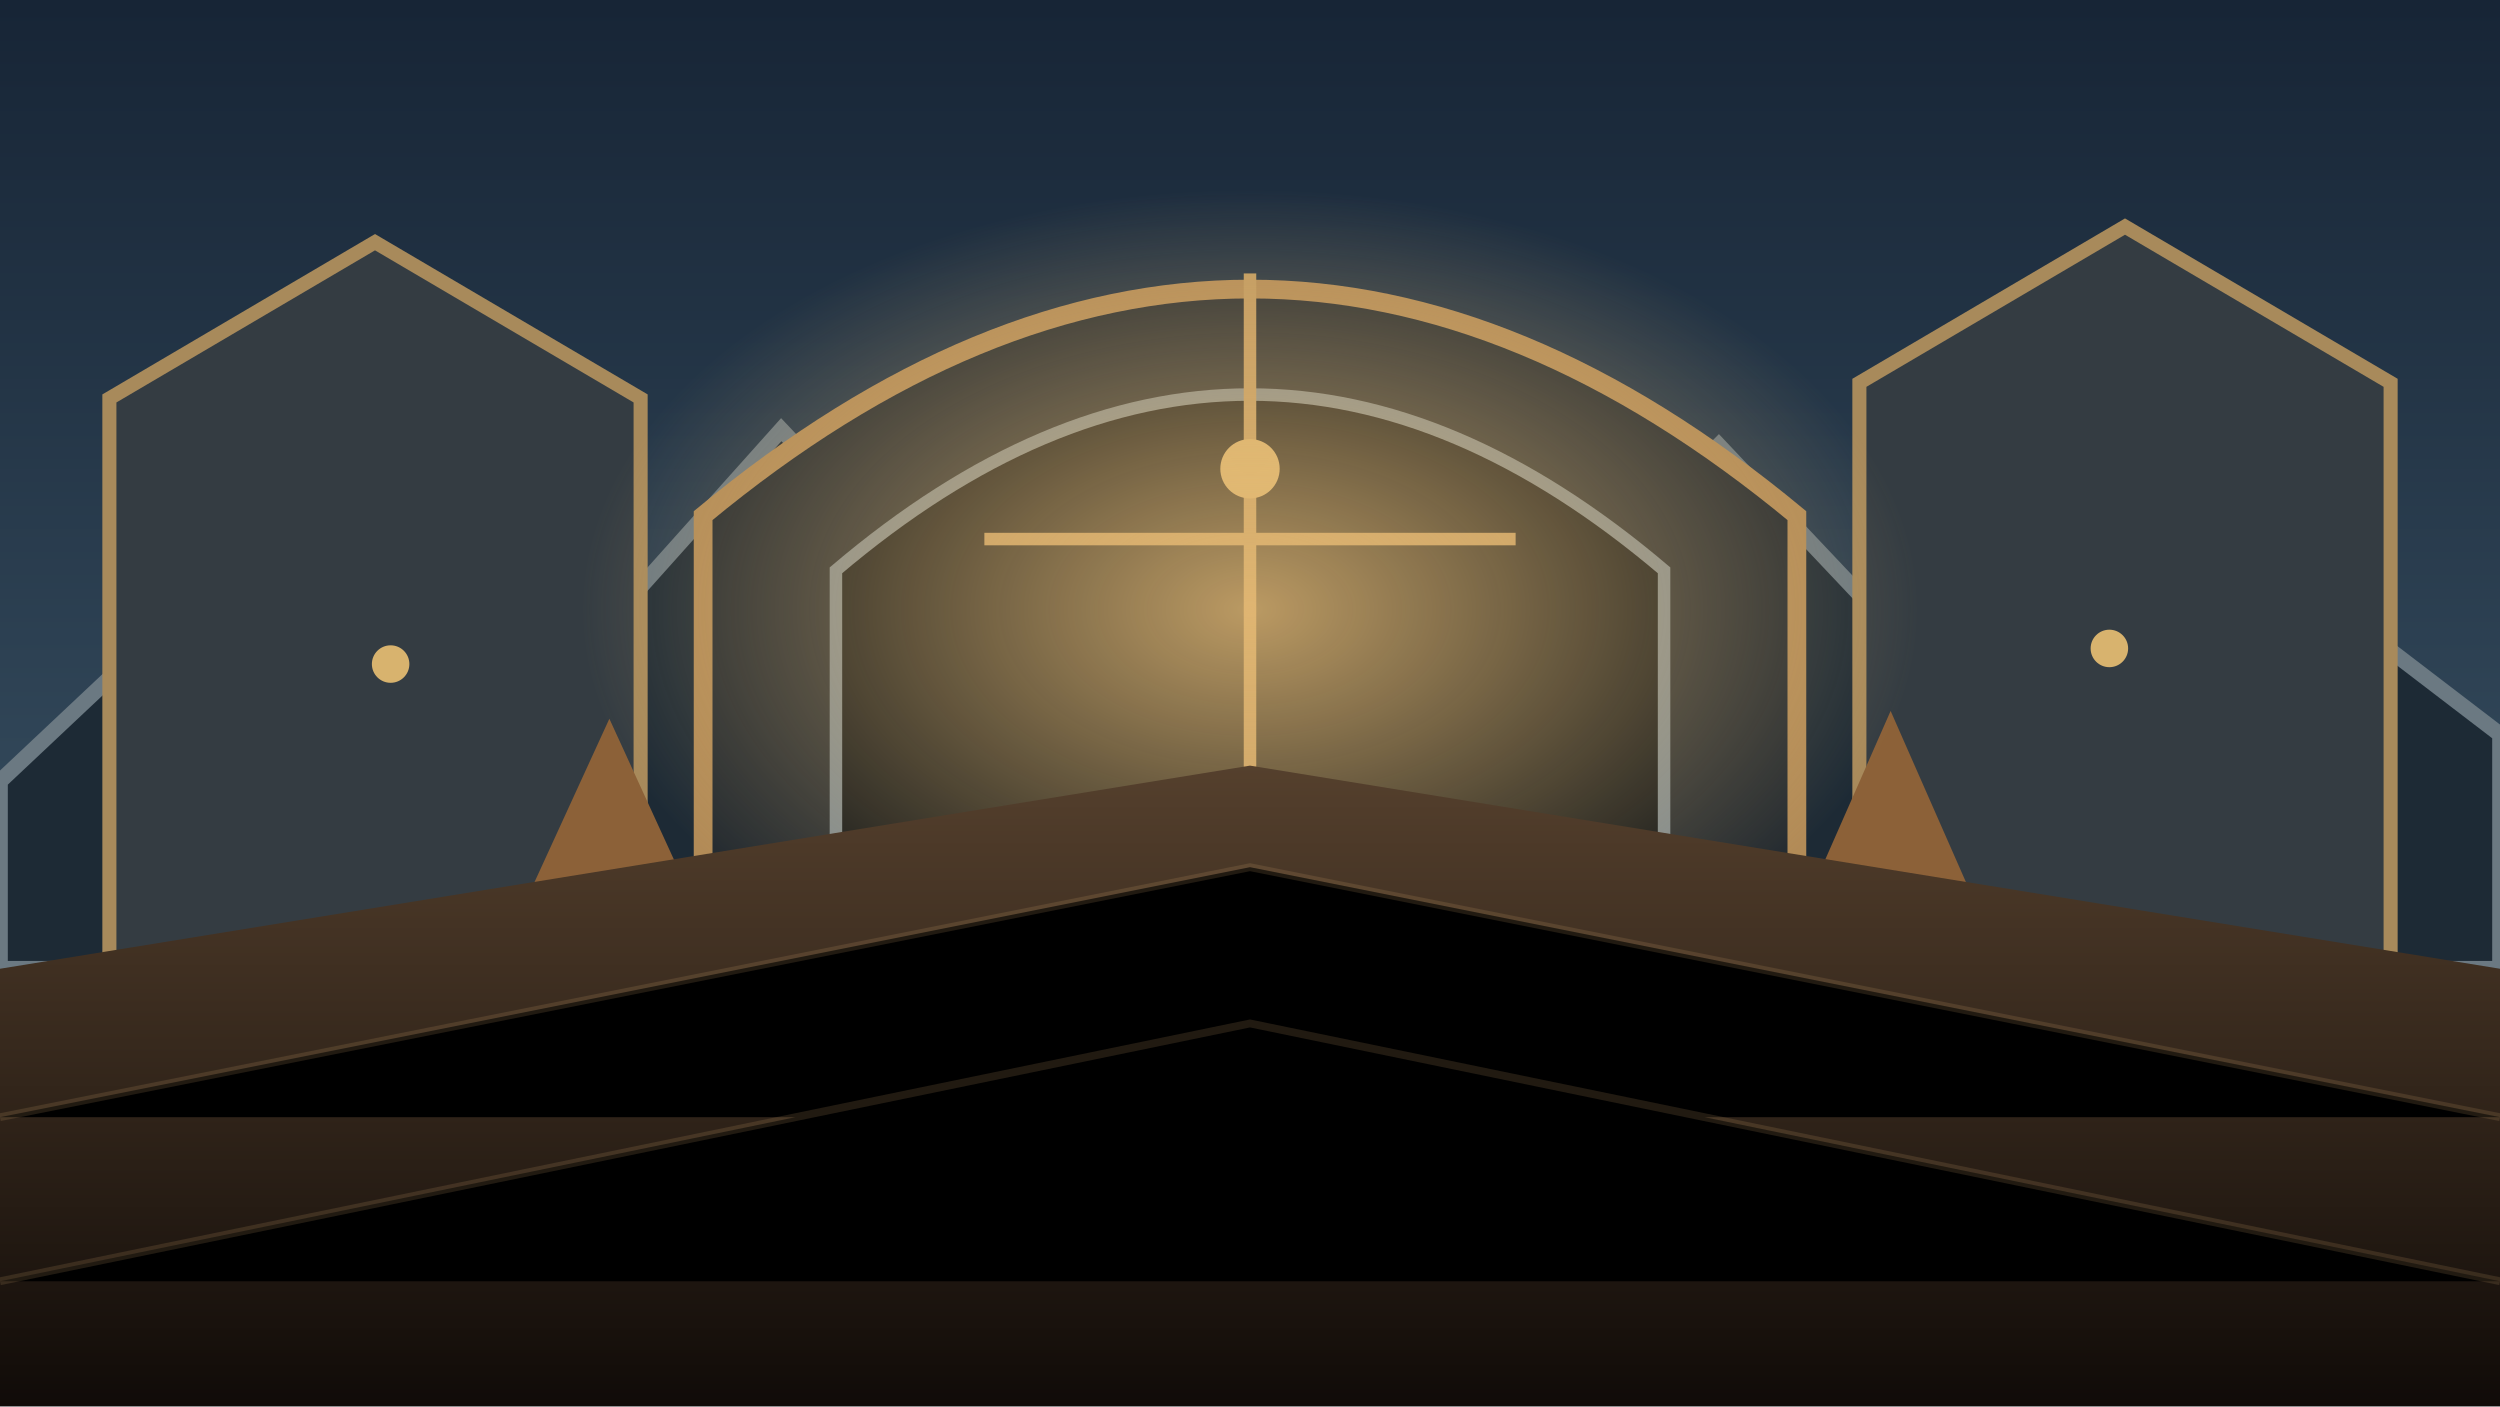
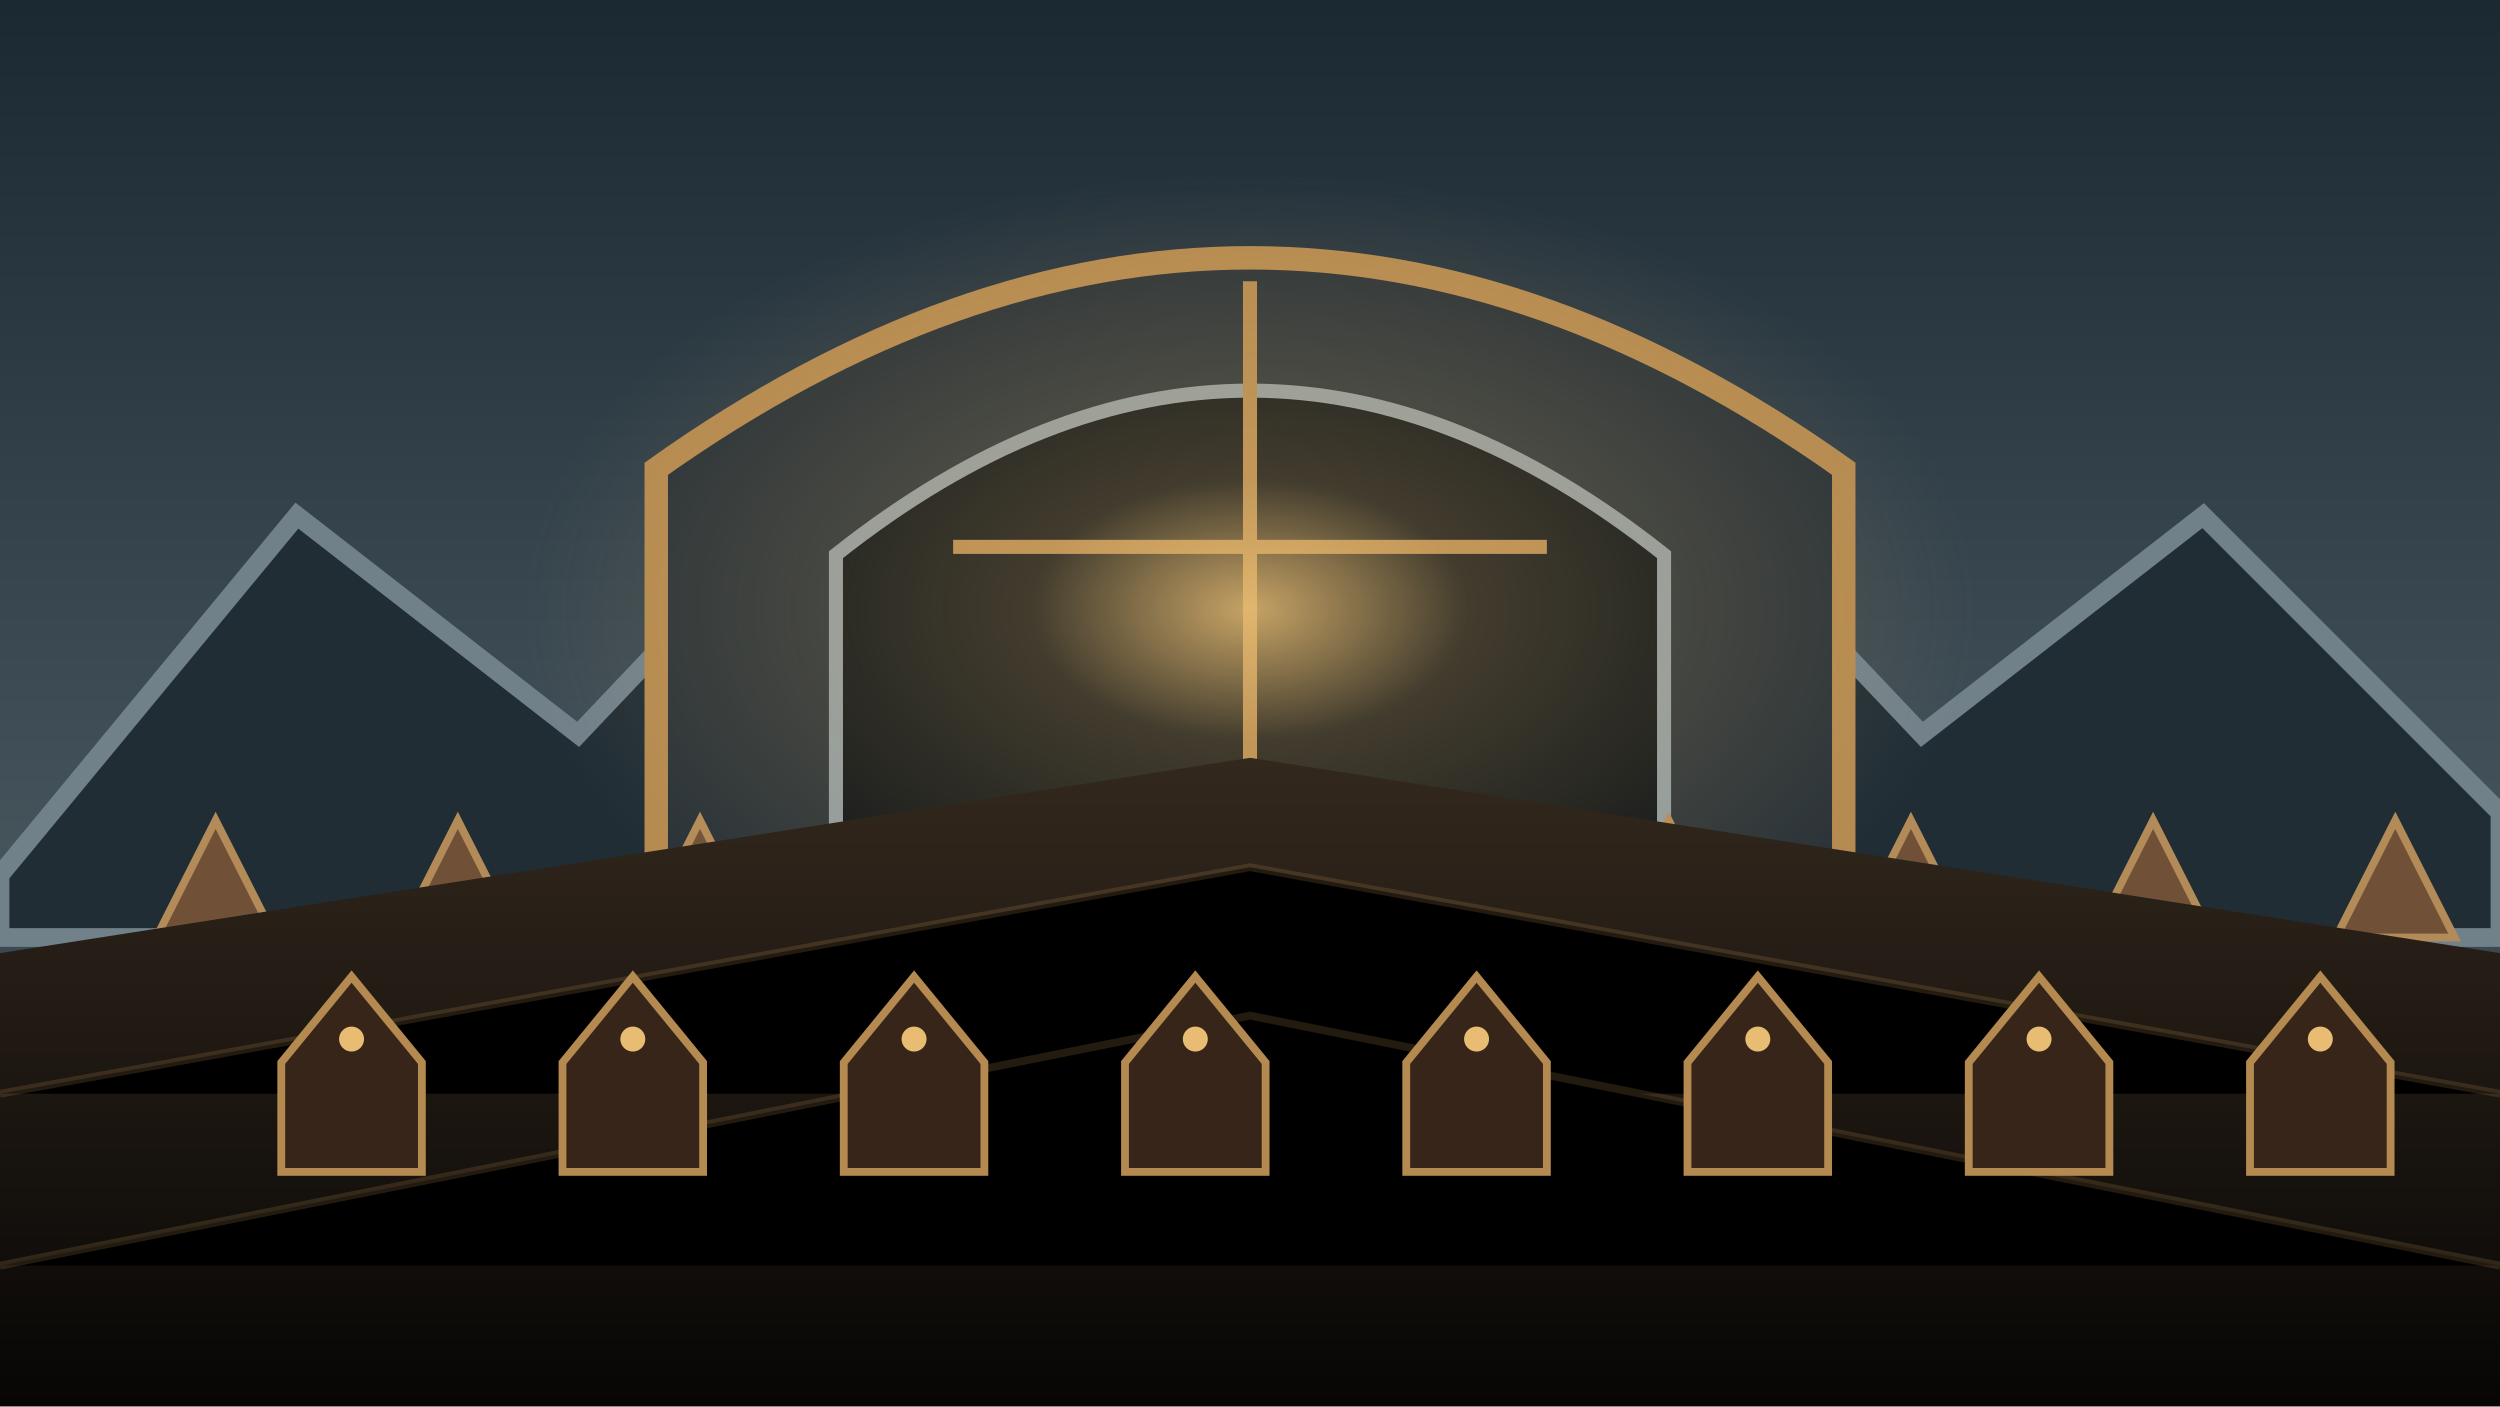
- <svg xmlns="http://www.w3.org/2000/svg" viewBox="0 0 1600 900">
+ <svg xmlns="http://www.w3.org/2000/svg" viewBox="0 0 1600 900" preserveAspectRatio="xMidYMid slice">
  <defs>
-     <linearGradient id="s" x2="0" y2="1">
-       <stop stop-color="#172536" />
-       <stop offset=".6" stop-color="#33495b" />
-       <stop offset="1" stop-color="#090d12" />
+     <linearGradient id="bg" x2="0" y2="1">
+       <stop stop-color="#1b2933" />
+       <stop offset=".62" stop-color="#46545c" />
+       <stop offset="1" stop-color="#050709" />
    </linearGradient>
-     <linearGradient id="f" x2="0" y2="1">
-       <stop stop-color="#55402d" />
-       <stop offset="1" stop-color="#100b08" />
+     <linearGradient id="floor" x2="0" y2="1">
+       <stop stop-color="#33281d" />
+       <stop offset="1" stop-color="#070605" />
    </linearGradient>
-     <radialGradient id="l">
-       <stop stop-color="#e7bc76" stop-opacity=".8" />
-       <stop offset="1" stop-color="#e7bc76" stop-opacity="0" />
+     <linearGradient id="wood" x2="0" y2="1">
+       <stop stop-color="#b58a50" />
+       <stop offset=".5" stop-color="#4a2d1b" />
+       <stop offset="1" stop-color="#160d08" />
+     </linearGradient>
+     <radialGradient id="glow">
+       <stop stop-color="#e8bd73" stop-opacity=".85" />
+       <stop offset=".3" stop-color="#e8bd73" stop-opacity=".25" />
+       <stop offset="1" stop-color="#e8bd73" stop-opacity="0" />
    </radialGradient>
+     <filter id="blur">
+       <feGaussianBlur stdDeviation="18" />
+     </filter>
+     <filter id="shadow">
+       <feGaussianBlur stdDeviation="7" />
+     </filter>
  </defs>
-   <rect width="1600" height="900" fill="url(#s)" />
-   <path d="M0 500L170 340L330 465L500 275L670 455L800 220L930 455L1100 285L1270 465L1430 340L1600 470V620H0Z" fill="#1d2a35" stroke="#6b7982" stroke-width="10" />
-   <g fill="#343c42" stroke="#a88a5b" stroke-width="9">
-     <path d="M70 620V255L240 155L410 255V620Z" />
-     <path d="M1190 620V245L1360 145L1530 245V620Z" />
-   </g>
-   <path d="M450 620V330Q800 40 1150 330V620Z" fill="#232a30" stroke="#b28b57" stroke-width="12" />
-   <path d="M535 620V365Q800 140 1065 365V620" fill="#0b1116" stroke="#7c8990" stroke-width="8" />
-   <path d="M800 175V510M630 345H970" stroke="#c09a61" stroke-width="8" />
-   <g fill="#8c6138">
-     <path d="M335 580L390 460L445 580Z" />
-     <path d="M1155 580L1210 455L1265 580Z" />
-   </g>
-   <g fill="#d8b36e">
-     <circle cx="800" cy="300" r="19" />
-     <circle cx="250" cy="425" r="12" />
-     <circle cx="1350" cy="415" r="12" />
-   </g>
-   <ellipse cx="800" cy="390" rx="430" ry="270" fill="url(#l)" />
-   <path d="M0 620L800 490L1600 620V900H0Z" fill="url(#f)" />
-   <path d="M0 715L800 555L1600 715M0 820L800 655L1600 820" stroke="#d1a66b" stroke-opacity=".16" stroke-width="5" />
+   <rect width="1600" height="900" fill="url(#bg)" />
+   <path d="M0 560L190 330L370 470L550 280L720 460L800 190L880 460L1050 280L1230 470L1410 330L1600 520V600H0Z" fill="#202d35" stroke="#71818a" stroke-width="12" />
+   <path d="M420 600V300Q800 30 1180 300V600" fill="#293238" stroke="#b58a50" stroke-width="15" />
+   <path d="M535 600V355Q800 145 1065 355V600" fill="#0a1116" stroke="#8f9ba0" stroke-width="9" />
+   <path d="M800 180V540M610 350H990" stroke="#b58a50" stroke-width="9" />
+   <path d="M100 600l38-75 38 75Z" fill="#705137" stroke="#b38b58" stroke-width="5" />
+   <path d="M255 600l38-75 38 75Z" fill="#705137" stroke="#b38b58" stroke-width="5" />
+   <path d="M410 600l38-75 38 75Z" fill="#705137" stroke="#b38b58" stroke-width="5" />
+   <path d="M565 600l38-75 38 75Z" fill="#705137" stroke="#b38b58" stroke-width="5" />
+   <path d="M720 600l38-75 38 75Z" fill="#705137" stroke="#b38b58" stroke-width="5" />
+   <path d="M875 600l38-75 38 75Z" fill="#705137" stroke="#b38b58" stroke-width="5" />
+   <path d="M1030 600l38-75 38 75Z" fill="#705137" stroke="#b38b58" stroke-width="5" />
+   <path d="M1185 600l38-75 38 75Z" fill="#705137" stroke="#b38b58" stroke-width="5" />
+   <path d="M1340 600l38-75 38 75Z" fill="#705137" stroke="#b38b58" stroke-width="5" />
+   <path d="M1495 600l38-75 38 75Z" fill="#705137" stroke="#b38b58" stroke-width="5" />
+   <ellipse cx="800" cy="390" rx="470" ry="280" fill="url(#glow)" />
+   <path d="M0 610L800 485L1600 610V900H0Z" fill="url(#floor)" />
+   <path d="M0 700L800 555L1600 700M0 810L800 650L1600 810" stroke="#b58a50" stroke-opacity=".2" stroke-width="5" />
+   <path d="M180 680l45-55 45 55v70h-90Z" fill="#38251a" stroke="#b58a50" stroke-width="5" />
+   <circle cx="225" cy="665" r="8" fill="#e8bd73" />
+   <path d="M360 680l45-55 45 55v70h-90Z" fill="#38251a" stroke="#b58a50" stroke-width="5" />
+   <circle cx="405" cy="665" r="8" fill="#e8bd73" />
+   <path d="M540 680l45-55 45 55v70h-90Z" fill="#38251a" stroke="#b58a50" stroke-width="5" />
+   <circle cx="585" cy="665" r="8" fill="#e8bd73" />
+   <path d="M720 680l45-55 45 55v70h-90Z" fill="#38251a" stroke="#b58a50" stroke-width="5" />
+   <circle cx="765" cy="665" r="8" fill="#e8bd73" />
+   <path d="M900 680l45-55 45 55v70h-90Z" fill="#38251a" stroke="#b58a50" stroke-width="5" />
+   <circle cx="945" cy="665" r="8" fill="#e8bd73" />
+   <path d="M1080 680l45-55 45 55v70h-90Z" fill="#38251a" stroke="#b58a50" stroke-width="5" />
+   <circle cx="1125" cy="665" r="8" fill="#e8bd73" />
+   <path d="M1260 680l45-55 45 55v70h-90Z" fill="#38251a" stroke="#b58a50" stroke-width="5" />
+   <circle cx="1305" cy="665" r="8" fill="#e8bd73" />
+   <path d="M1440 680l45-55 45 55v70h-90Z" fill="#38251a" stroke="#b58a50" stroke-width="5" />
+   <circle cx="1485" cy="665" r="8" fill="#e8bd73" />
</svg>
